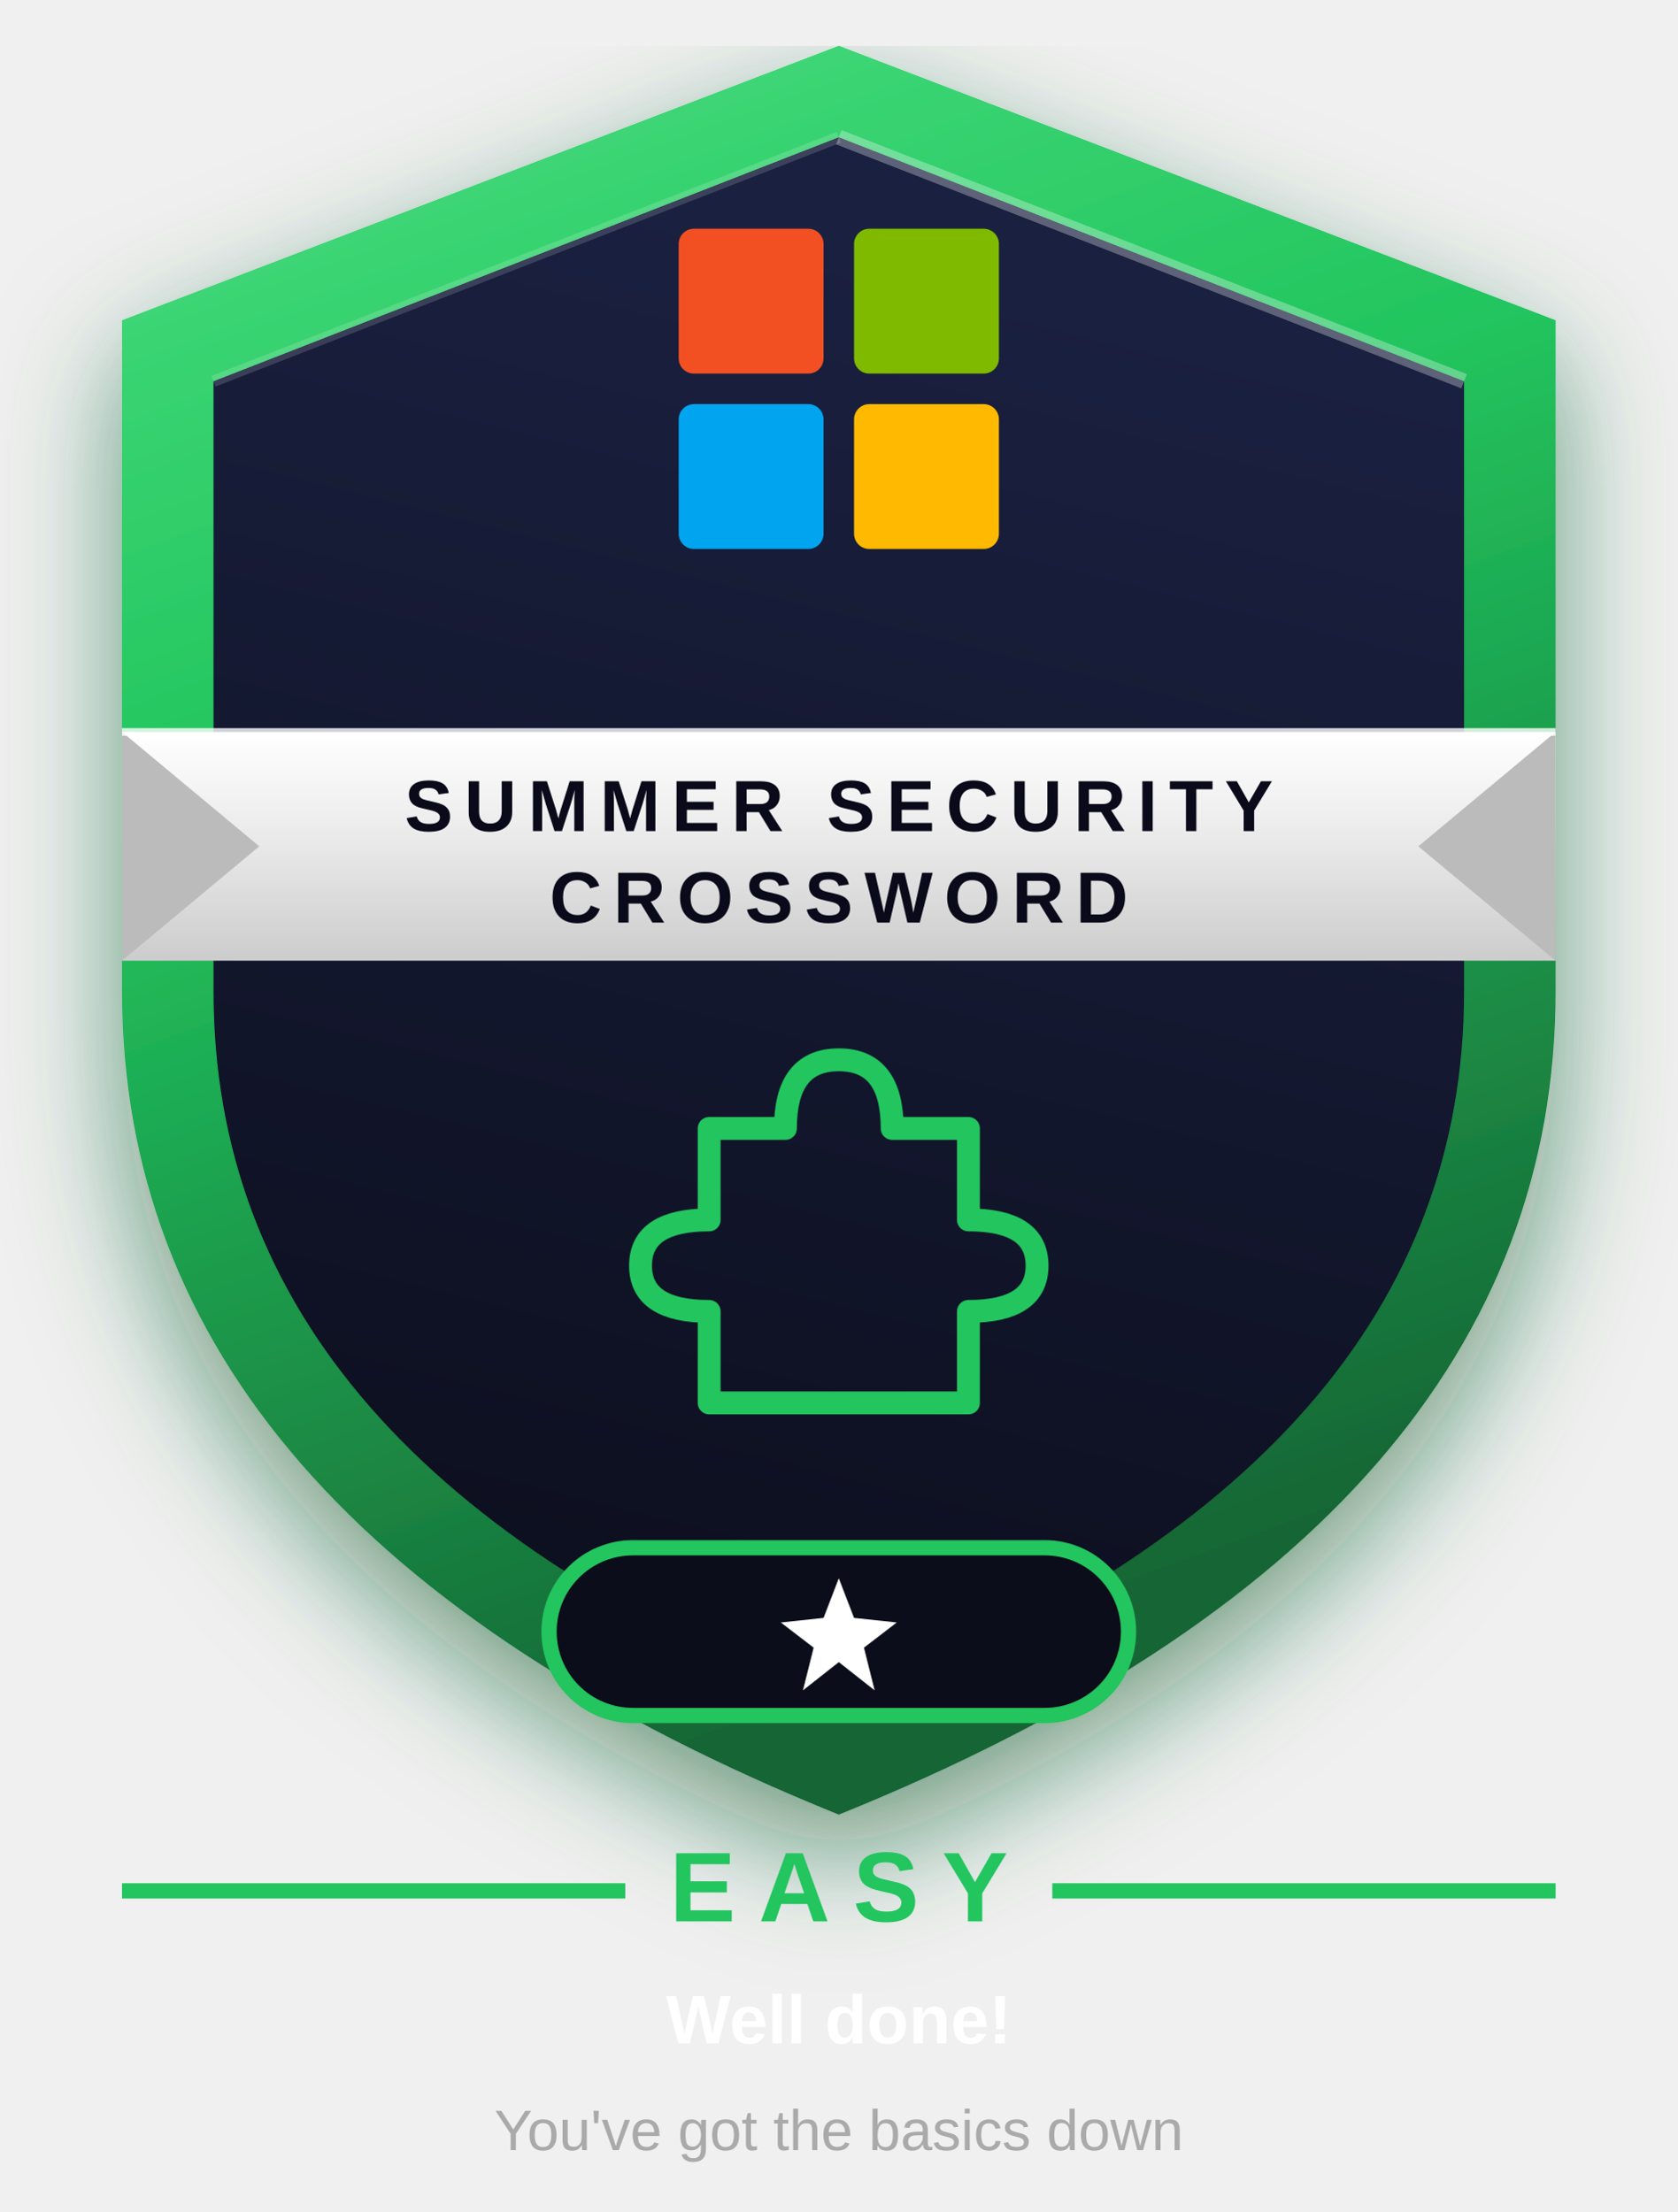
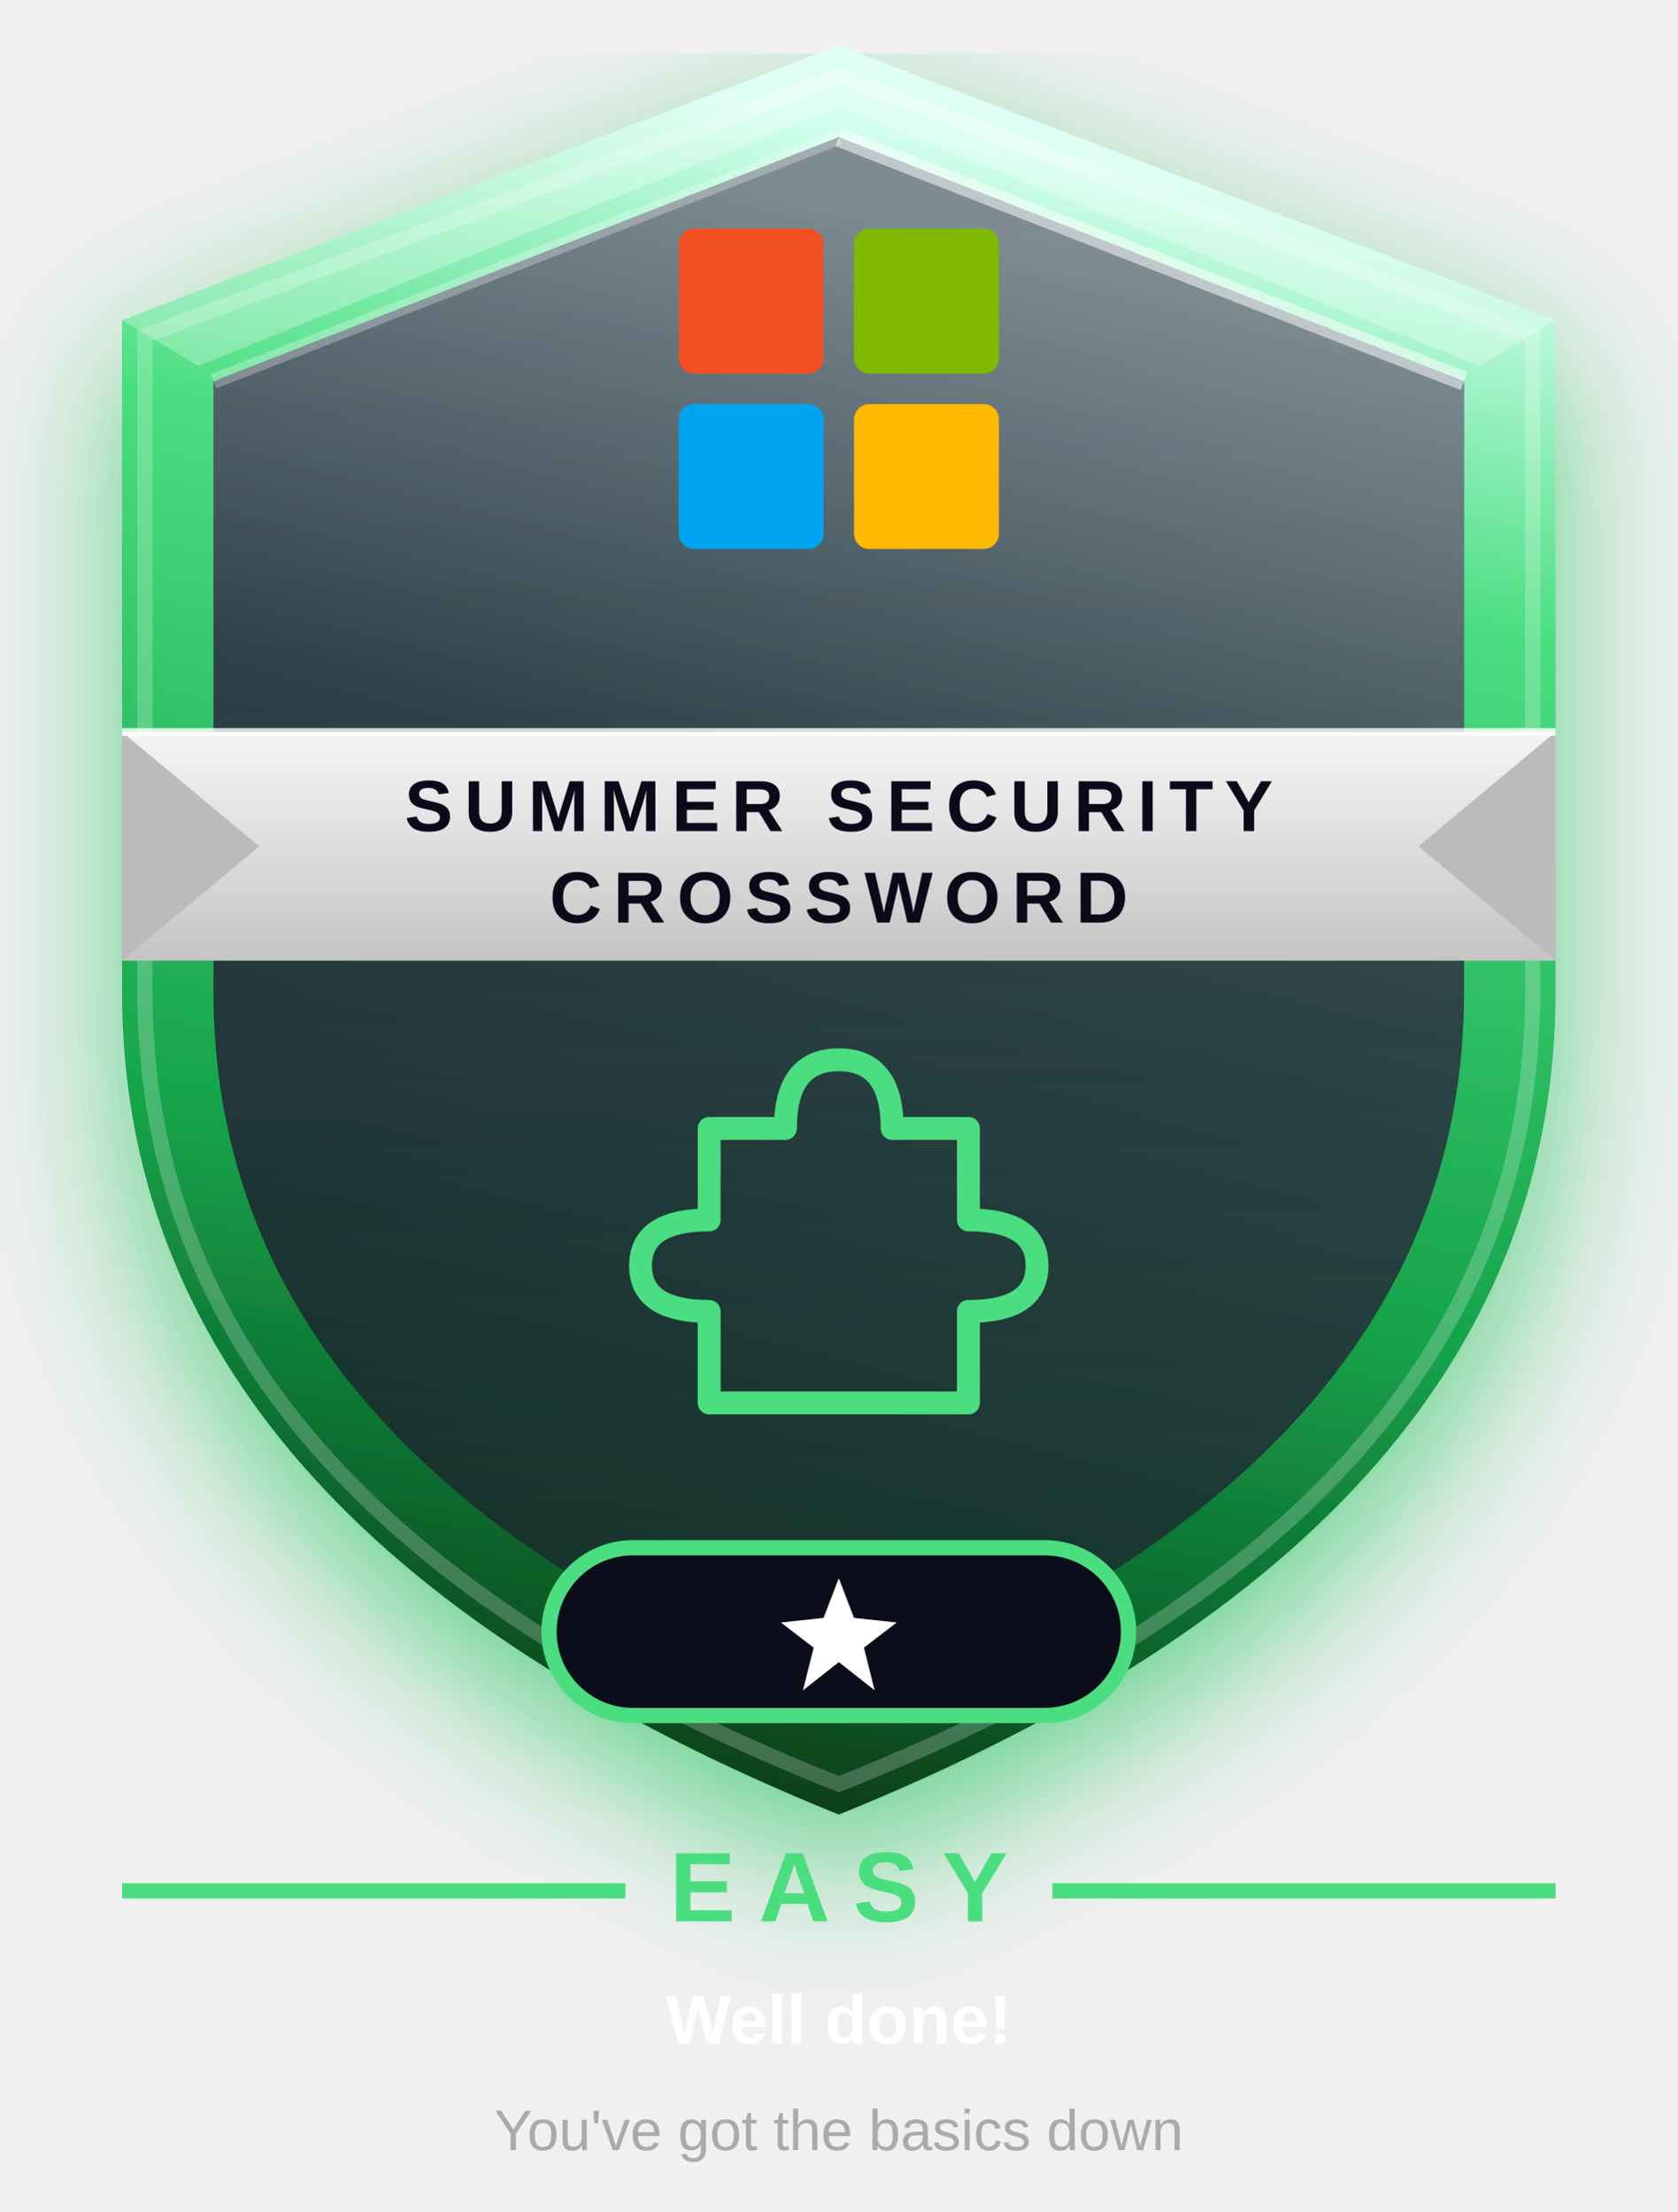
<svg xmlns="http://www.w3.org/2000/svg" viewBox="0 0 220 290" width="220" height="290" role="img" aria-label="Easy badge">
  <defs>
-     <linearGradient id="outer-easy" x1="0" y1="0" x2="0.3" y2="1">
-       <stop offset="0%" stop-color="#4ade80" />
-       <stop offset="40%" stop-color="#22c55e" />
-       <stop offset="100%" stop-color="#166534" />
+     <linearGradient id="outer-easy" x1="0.25" y1="0" x2="0.1" y2="1">
+       <stop offset="0%" stop-color="#d4fff0" />
+       <stop offset="22%" stop-color="#4ade80" />
+       <stop offset="62%" stop-color="#16a34a" />
+       <stop offset="100%" stop-color="#052e10" />
    </linearGradient>
-     <linearGradient id="inner-easy" x1="0.2" y1="0" x2="0" y2="1">
-       <stop offset="0%" stop-color="#1a2040" />
-       <stop offset="100%" stop-color="#0b0d1a" />
+     <linearGradient id="inner-easy" x1="0.3" y1="0" x2="0.1" y2="1">
+       <stop offset="0%" stop-color="#213844" />
+       <stop offset="50%" stop-color="#14222e" />
+       <stop offset="100%" stop-color="#0c1018" />
+     </linearGradient>
+     <linearGradient id="sheen-easy" x1="0.35" y1="0" x2="0.15" y2="1">
+       <stop offset="0%" stop-color="white" stop-opacity="0.42" />
+       <stop offset="38%" stop-color="white" stop-opacity="0.10" />
+       <stop offset="100%" stop-color="white" stop-opacity="0" />
+     </linearGradient>
+     <linearGradient id="inner-glow-easy" x1="0.5" y1="1" x2="0.5" y2="0">
+       <stop offset="0%" stop-color="#22c55e" stop-opacity="0.18" />
+       <stop offset="55%" stop-color="#22c55e" stop-opacity="0.04" />
+       <stop offset="100%" stop-color="#22c55e" stop-opacity="0" />
    </linearGradient>
    <linearGradient id="ribbon-easy" x1="0" y1="0" x2="0" y2="1">
-       <stop offset="0%" stop-color="#ffffff" />
-       <stop offset="50%" stop-color="#e8e8e8" />
-       <stop offset="100%" stop-color="#cccccc" />
+       <stop offset="0%" stop-color="#f4f4f4" />
+       <stop offset="45%" stop-color="#e0e0e0" />
+       <stop offset="100%" stop-color="#c4c4c4" />
    </linearGradient>
-     <filter id="glow-easy" x="-30%" y="-30%" width="160%" height="160%">
-       <feGaussianBlur stdDeviation="4" result="blur" />
-       <feComposite in="SourceGraphic" in2="blur" operator="over" />
-     </filter>
-     <filter id="shadow-easy">
-       <feDropShadow dx="0" dy="6" stdDeviation="8" flood-color="#166534" flood-opacity="0.6" />
+     <filter id="shadow-easy" x="-22%" y="-12%" width="144%" height="132%">
+       <feDropShadow dx="0" dy="7" stdDeviation="10" flood-color="#22c55e" flood-opacity="0.70" />
    </filter>
  </defs>
  <path d="M110,6 L204,42 L204,130 Q204,200 110,238 Q16,200 16,130 L16,42 Z" fill="url(#outer-easy)" filter="url(#shadow-easy)" />
+   <path d="M110,6 L204,42 L194,48 L110,14 L26,48 L16,42 Z" fill="rgba(255,255,255,0.28)" />
+   <path d="M110,10 L201,44 L201,130 Q201,198 110,234 Q19,198 19,130 L19,44 Z" fill="none" stroke="rgba(255,255,255,0.22)" stroke-width="2" />
  <path d="M110,18 L192,50 L192,130 Q192,192 110,224 Q28,192 28,130 L28,50 Z" fill="url(#inner-easy)" />
-   <path d="M110,18 L192,50" stroke="rgba(255,255,255,0.3)" stroke-width="2" fill="none" />
-   <path d="M110,18 L28,50" stroke="rgba(255,255,255,0.15)" stroke-width="1.5" fill="none" />
+   <path d="M110,18 L192,50 L192,130 Q192,192 110,224 Q28,192 28,130 L28,50 Z" fill="url(#inner-glow-easy)" />
+   <path d="M110,18 L192,50 L192,130 Q192,192 110,224 Q28,192 28,130 L28,50 Z" fill="url(#sheen-easy)" />
+   <path d="M110,18 L192,50" stroke="rgba(255,255,255,0.52)" stroke-width="2.5" fill="none" />
+   <path d="M110,18 L28,50" stroke="rgba(255,255,255,0.28)" stroke-width="2" fill="none" />
  <rect x="89" y="30" width="19" height="19" fill="#f25022" rx="2" />
  <rect x="112" y="30" width="19" height="19" fill="#7fba00" rx="2" />
  <rect x="89" y="53" width="19" height="19" fill="#00a4ef" rx="2" />
  <rect x="112" y="53" width="19" height="19" fill="#ffb900" rx="2" />
  <polygon points="16,96 204,96 204,126 16,126" fill="url(#ribbon-easy)" />
  <polygon points="16,96 34,111 16,126" fill="#bbbbbb" />
  <polygon points="204,96 186,111 204,126" fill="#bbbbbb" />
  <line x1="16" y1="96" x2="204" y2="96" stroke="rgba(255,255,255,0.8)" stroke-width="1" />
  <text x="110" y="109" font-family="Arial Black, Arial, sans-serif" font-size="9.5" font-weight="900" fill="#0a0a1a" text-anchor="middle" letter-spacing="1.5">SUMMER SECURITY</text>
  <text x="110" y="121" font-family="Arial Black, Arial, sans-serif" font-size="9.5" font-weight="900" fill="#0a0a1a" text-anchor="middle" letter-spacing="1.5">CROSSWORD</text>
-   <path d="M93,148 L103,148 Q103,139 110,139 Q117,139 117,148 L127,148 L127,160 Q136,160 136,166 Q136,172 127,172 L127,184 L93,184 L93,172 Q84,172 84,166 Q84,160 93,160 Z" fill="none" stroke="#22c55e" stroke-width="3" stroke-linejoin="round" />
-   <rect x="72" y="203" width="76" height="22" rx="11" fill="#0b0d1a" stroke="#22c55e" stroke-width="2" />
+   <path d="M93,148 L103,148 Q103,139 110,139 Q117,139 117,148 L127,148 L127,160 Q136,160 136,166 Q136,172 127,172 L127,184 L93,184 L93,172 Q84,172 84,166 Q84,160 93,160 Z" fill="none" stroke="#4ade80" stroke-width="3" stroke-linejoin="round" />
+   <rect x="72" y="203" width="76" height="22" rx="11" fill="#0b0d1a" stroke="#4ade80" stroke-width="2" />
  <polygon points="110,207 112.0,212.2 117.6,212.8 113.3,216.1 114.7,221.7 110,218.0 105.3,221.7 106.7,216.1 102.4,212.8 108.0,212.2" fill="white" />
-   <line x1="16" y1="248" x2="82" y2="248" stroke="#22c55e" stroke-width="2" />
-   <text x="110" y="252" font-family="Arial Black, Arial, sans-serif" font-size="13" font-weight="900" fill="#22c55e" text-anchor="middle" letter-spacing="3">EASY</text>
-   <line x1="138" y1="248" x2="204" y2="248" stroke="#22c55e" stroke-width="2" />
+   <line x1="16" y1="248" x2="82" y2="248" stroke="#4ade80" stroke-width="2" />
+   <text x="110" y="252" font-family="Arial Black, Arial, sans-serif" font-size="13" font-weight="900" fill="#4ade80" text-anchor="middle" letter-spacing="3">EASY</text>
+   <line x1="138" y1="248" x2="204" y2="248" stroke="#4ade80" stroke-width="2" />
  <text x="110" y="268" font-family="Arial, sans-serif" font-size="9" font-weight="700" fill="#ffffff" text-anchor="middle">Well done!</text>
  <text x="110" y="282" font-family="Arial, sans-serif" font-size="7.5" fill="#aaaaaa" text-anchor="middle">You've got the basics down</text>
</svg>
